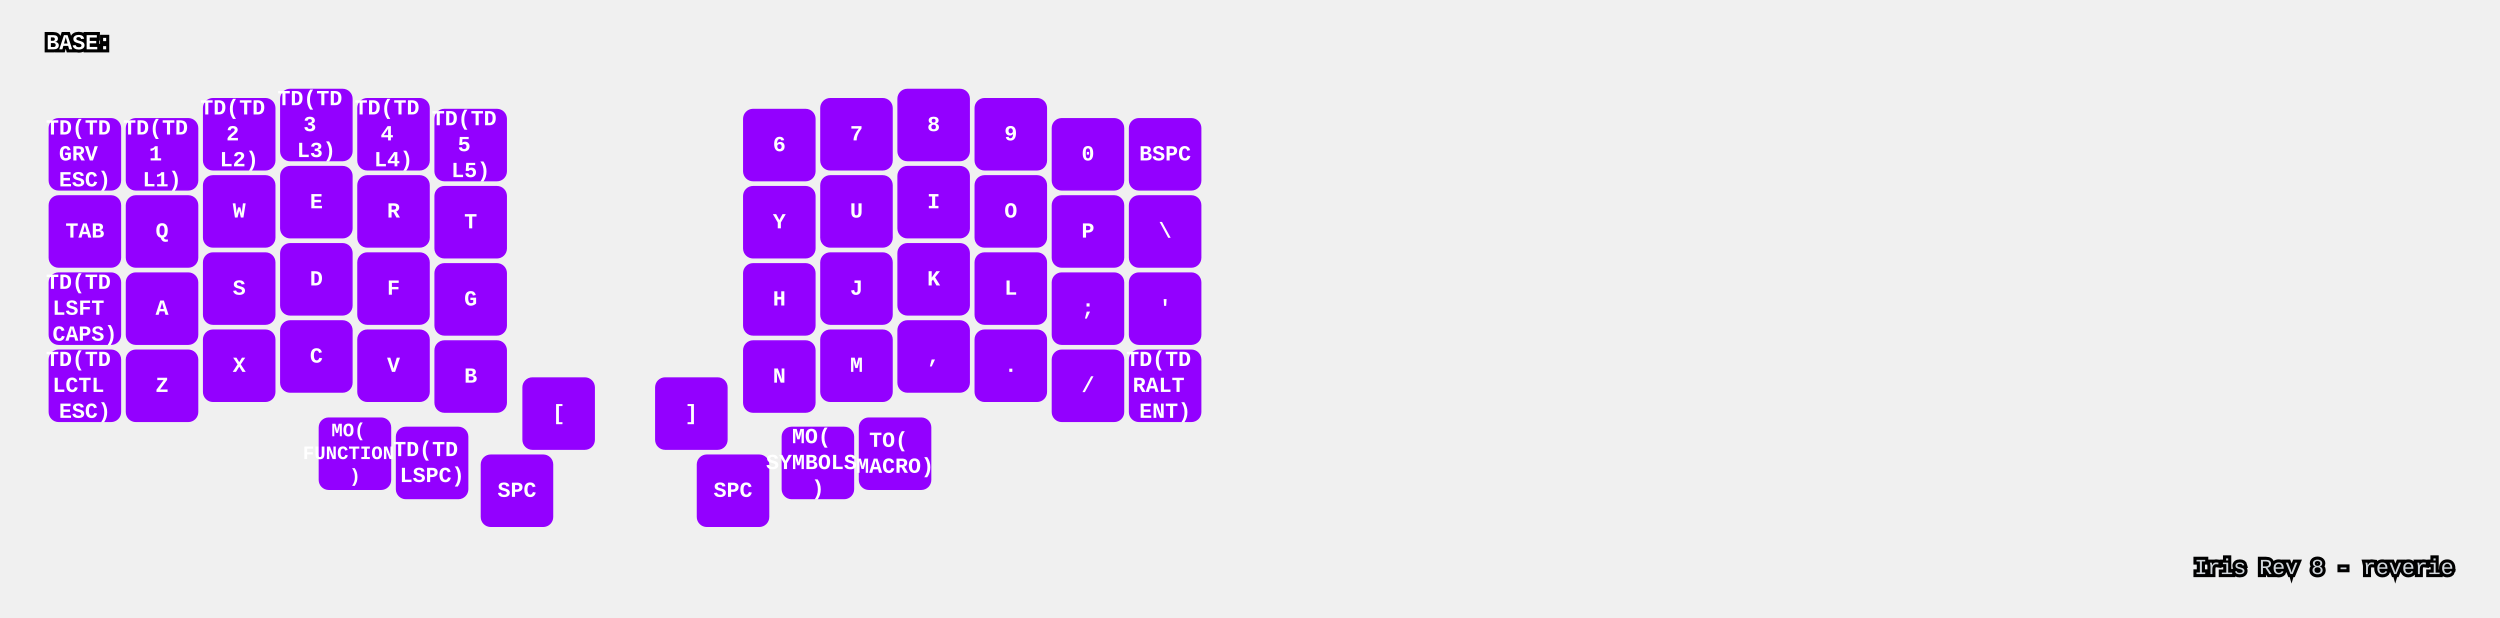
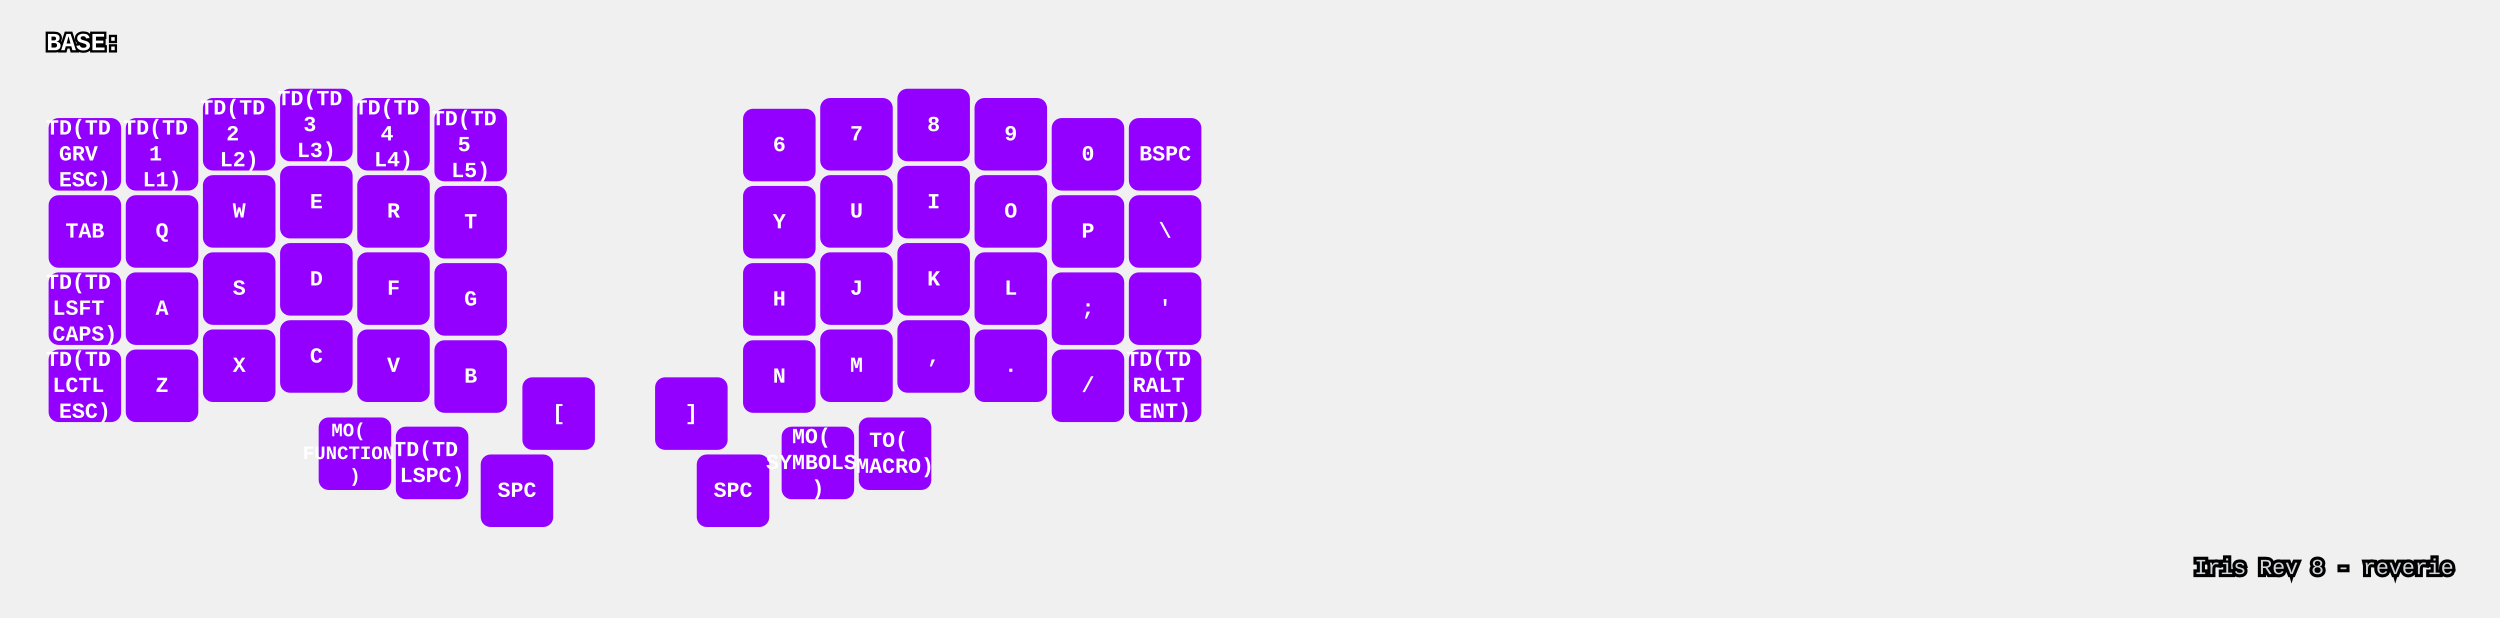
<svg xmlns="http://www.w3.org/2000/svg" width="1620" height="400" viewBox="0 0 1620 400" class="keymap">
  <style>/* inherit to force styles through use tags */
svg path {
    fill: inherit;
}

/* font and background color specifications */
svg.keymap {
    font-family: SFMono-Regular,Consolas,Liberation Mono,Menlo,monospace;
    font-size: 14px;
    font-kerning: normal;
    text-rendering: optimizeLegibility;
    fill: #24292e;
}

/* default key styling */
rect.key {
    fill: #f6f8fa;
}

rect.key, rect.combo {
    stroke: #c9cccf;
    stroke-width: 1;
}

/* default key side styling, only used is draw_key_sides is set */
rect.side {
    filter: brightness(90%);
}

/* color accent for combo boxes */
rect.combo, rect.combo-separate {
    fill: #cdf;
}

/* color accent for held keys */
rect.held, rect.combo.held {
    fill: #fdd;
}

/* color accent for ghost (optional) keys */
rect.ghost, rect.combo.ghost {
    stroke-dasharray: 4, 4;
    stroke-width: 2;
}

text {
    text-anchor: middle;
    dominant-baseline: middle;
}

/* styling for layer labels */
text.label {
    font-weight: bold;
    text-anchor: start;
    stroke: white;
    stroke-width: 4;
    paint-order: stroke;
}

/* styling for optional footer */
text.footer {
    text-anchor: end;
    dominant-baseline: auto;
    stroke: white;
    stroke-width: 4;
    paint-order: stroke;
}

/* styling for combo tap, and key non-tap label text */
text.combo, text.hold, text.shifted, text.left, text.right {
    font-size: 11px;
}

text.hold {
    text-anchor: middle;
    dominant-baseline: auto;
}

text.shifted {
    text-anchor: middle;
    dominant-baseline: hanging;
}

text.left {
    text-anchor: start;
}

text.right {
    text-anchor: end;
}

text.layer-activator {
    text-decoration: underline;
}

/* styling for hold/shifted label text in combo box */
text.combo.hold, text.combo.shifted, text.combo.left, text.combo.right {
    font-size: 8px;
}

/* lighter symbol for transparent keys */
text.trans {
    fill: #7b7e81;
}

/* styling for combo dendrons */
path.combo {
    stroke-width: 1;
    stroke: gray;
    fill: none;
}

/* Start Tabler Icons Cleanup */
/* cannot use height/width with glyphs */
.icon-tabler &gt; path {
    fill: inherit;
    stroke: inherit;
    stroke-width: 2;
}
/* hide tabler's default box */
.icon-tabler &gt; path[stroke="none"][fill="none"] {
    visibility: hidden;
}
/* End Tabler Icons Cleanup */

svg.keymap { fill: #d1d6db; }
rect.key { fill: #3f4750; }
rect.key, rect.combo { stroke: #60666c; }
rect.combo, rect.combo-separate { fill: #1f3d7a; }
rect.held, rect.combo.held { fill: #854747; }
text.label, text.footer { stroke: black; }
text.trans { fill: #7e8184; }
path.combo { stroke: #7f7f7f; }

svg.keymap g.layer-BASE rect.key { fill: #9300ff !important; stroke: #9300ff !important; } /* Star Platinum Purple */ 
svg.keymap g.layer-FUNCTION rect.key { fill: #0fee00 !important; stroke: #0fee00 !important; }  /* Squeeze Toy Alien */ 
svg.keymap g.layer-NUMBERS rect.key { fill: #2000ff !important; stroke: #2000ff !important; }  /* Blue Pencil */ 
svg.keymap g.layer-SYMBOLS rect.key { fill: #ff0000 !important; stroke: #ff0000 !important; } /* Red */ 
svg.keymap g.layer-SYSTEM rect.key { fill: #f6ff00 !important; stroke: #f6ff00 !important; } /* Busy Bee */
svg.keymap g.layer-GAMING rect.key { fill: #00fff4 !important; stroke: #00fff4 !important; } /* Turquoise Blue */ 
svg.keymap g.layer-MACRO rect.key { fill: #ff008e !important; stroke: #ff008e !important; } /* Pink Panther */

/* Make transparent keys have reduced opacity */
rect.ghost { 
  fill: #666666 !important; 
  opacity: 0.3 !important; 
}

/* Better contrast for text on colored backgrounds */
/* Add new layers here: svg.keymap g.layer-NEWLAYER text { fill: #000000; } */
- svg.keymap g.layer-BASE text,
- svg.keymap g.layer-NUMBERS text {
+ 
+ /* Layer title styling - GitHub-friendly colors */
+ text.label {
+   fill: #ffffff !important;
+   font-weight: bold !important;
+   font-size: 16px !important;
+   font-family: Arial, sans-serif !important;
+   stroke: #000000 !important;
+   stroke-width: 3px !important;
+   paint-order: stroke !important;
+ }
+ 
+ /* Key text styling by layer (excluding labels) */
+ svg.keymap g.layer-BASE text:not(.label),
+ svg.keymap g.layer-NUMBERS text:not(.label) {
  fill: #ffffff !important;
  font-weight: bold !important;
  font-size: 14px !important;
}
- svg.keymap g.layer-FUNCTION text,
- svg.keymap g.layer-SYMBOLS text,
- svg.keymap g.layer-SYSTEM text,
- svg.keymap g.layer-GAMING text,
- svg.keymap g.layer-MACRO text {
+ svg.keymap g.layer-FUNCTION text:not(.label),
+ svg.keymap g.layer-SYMBOLS text:not(.label),
+ svg.keymap g.layer-SYSTEM text:not(.label),
+ svg.keymap g.layer-GAMING text:not(.label),
+ svg.keymap g.layer-MACRO text:not(.label) {
  fill: #000000 !important;
  font-weight: bold !important;
  font-size: 14px !important;
}

/* Held/accent keys */
rect.held { 
  fill: #ff6b6b !important; 
  opacity: 0.8 !important; 
}

/* Combo styling */
rect.combo { 
  fill: #4ecdc4 !important; 
  opacity: 0.7 !important; 
}
</style>
  <g transform="translate(30, 0)" class="layer-BASE">
    <text x="0" y="28" class="label" id="BASE">BASE:</text>
    <g transform="translate(0, 56)">
      <g transform="translate(25, 44)" class="key keypos-0">
        <rect rx="6" ry="6" x="-23" y="-23" width="46" height="46" class="key" />
        <text x="0" y="0" class="key tap">
          <tspan x="0" dy="-1.2em">TD(TD</tspan>
          <tspan x="0" dy="1.2em">GRV</tspan>
          <tspan x="0" dy="1.2em">ESC)</tspan>
        </text>
      </g>
      <g transform="translate(75, 44)" class="key keypos-1">
        <rect rx="6" ry="6" x="-23" y="-23" width="46" height="46" class="key" />
        <text x="0" y="0" class="key tap">
          <tspan x="0" dy="-1.2em">TD(TD</tspan>
          <tspan x="0" dy="1.2em">1</tspan>
          <tspan x="0" dy="1.2em">L1)</tspan>
        </text>
      </g>
      <g transform="translate(125, 31)" class="key keypos-2">
        <rect rx="6" ry="6" x="-23" y="-23" width="46" height="46" class="key" />
        <text x="0" y="0" class="key tap">
          <tspan x="0" dy="-1.2em">TD(TD</tspan>
          <tspan x="0" dy="1.2em">2</tspan>
          <tspan x="0" dy="1.2em">L2)</tspan>
        </text>
      </g>
      <g transform="translate(175, 25)" class="key keypos-3">
        <rect rx="6" ry="6" x="-23" y="-23" width="46" height="46" class="key" />
        <text x="0" y="0" class="key tap">
          <tspan x="0" dy="-1.2em">TD(TD</tspan>
          <tspan x="0" dy="1.2em">3</tspan>
          <tspan x="0" dy="1.2em">L3)</tspan>
        </text>
      </g>
      <g transform="translate(225, 31)" class="key keypos-4">
        <rect rx="6" ry="6" x="-23" y="-23" width="46" height="46" class="key" />
        <text x="0" y="0" class="key tap">
          <tspan x="0" dy="-1.2em">TD(TD</tspan>
          <tspan x="0" dy="1.2em">4</tspan>
          <tspan x="0" dy="1.2em">L4)</tspan>
        </text>
      </g>
      <g transform="translate(275, 38)" class="key keypos-5">
        <rect rx="6" ry="6" x="-23" y="-23" width="46" height="46" class="key" />
        <text x="0" y="0" class="key tap">
          <tspan x="0" dy="-1.2em">TD(TD</tspan>
          <tspan x="0" dy="1.2em">5</tspan>
          <tspan x="0" dy="1.2em">L5)</tspan>
        </text>
      </g>
      <g transform="translate(475, 38)" class="key keypos-6">
        <rect rx="6" ry="6" x="-23" y="-23" width="46" height="46" class="key" />
        <text x="0" y="0" class="key tap">6</text>
      </g>
      <g transform="translate(525, 31)" class="key keypos-7">
        <rect rx="6" ry="6" x="-23" y="-23" width="46" height="46" class="key" />
        <text x="0" y="0" class="key tap">7</text>
      </g>
      <g transform="translate(575, 25)" class="key keypos-8">
        <rect rx="6" ry="6" x="-23" y="-23" width="46" height="46" class="key" />
        <text x="0" y="0" class="key tap">8</text>
      </g>
      <g transform="translate(625, 31)" class="key keypos-9">
        <rect rx="6" ry="6" x="-23" y="-23" width="46" height="46" class="key" />
        <text x="0" y="0" class="key tap">9</text>
      </g>
      <g transform="translate(675, 44)" class="key keypos-10">
        <rect rx="6" ry="6" x="-23" y="-23" width="46" height="46" class="key" />
        <text x="0" y="0" class="key tap">0</text>
      </g>
      <g transform="translate(725, 44)" class="key keypos-11">
        <rect rx="6" ry="6" x="-23" y="-23" width="46" height="46" class="key" />
        <text x="0" y="0" class="key tap">BSPC</text>
      </g>
      <g transform="translate(25, 94)" class="key keypos-12">
        <rect rx="6" ry="6" x="-23" y="-23" width="46" height="46" class="key" />
        <text x="0" y="0" class="key tap">TAB</text>
      </g>
      <g transform="translate(75, 94)" class="key keypos-13">
        <rect rx="6" ry="6" x="-23" y="-23" width="46" height="46" class="key" />
        <text x="0" y="0" class="key tap">Q</text>
      </g>
      <g transform="translate(125, 81)" class="key keypos-14">
        <rect rx="6" ry="6" x="-23" y="-23" width="46" height="46" class="key" />
        <text x="0" y="0" class="key tap">W</text>
      </g>
      <g transform="translate(175, 75)" class="key keypos-15">
        <rect rx="6" ry="6" x="-23" y="-23" width="46" height="46" class="key" />
        <text x="0" y="0" class="key tap">E</text>
      </g>
      <g transform="translate(225, 81)" class="key keypos-16">
        <rect rx="6" ry="6" x="-23" y="-23" width="46" height="46" class="key" />
        <text x="0" y="0" class="key tap">R</text>
      </g>
      <g transform="translate(275, 88)" class="key keypos-17">
        <rect rx="6" ry="6" x="-23" y="-23" width="46" height="46" class="key" />
        <text x="0" y="0" class="key tap">T</text>
      </g>
      <g transform="translate(475, 88)" class="key keypos-18">
        <rect rx="6" ry="6" x="-23" y="-23" width="46" height="46" class="key" />
        <text x="0" y="0" class="key tap">Y</text>
      </g>
      <g transform="translate(525, 81)" class="key keypos-19">
        <rect rx="6" ry="6" x="-23" y="-23" width="46" height="46" class="key" />
        <text x="0" y="0" class="key tap">U</text>
      </g>
      <g transform="translate(575, 75)" class="key keypos-20">
        <rect rx="6" ry="6" x="-23" y="-23" width="46" height="46" class="key" />
        <text x="0" y="0" class="key tap">I</text>
      </g>
      <g transform="translate(625, 81)" class="key keypos-21">
        <rect rx="6" ry="6" x="-23" y="-23" width="46" height="46" class="key" />
        <text x="0" y="0" class="key tap">O</text>
      </g>
      <g transform="translate(675, 94)" class="key keypos-22">
        <rect rx="6" ry="6" x="-23" y="-23" width="46" height="46" class="key" />
        <text x="0" y="0" class="key tap">P</text>
      </g>
      <g transform="translate(725, 94)" class="key keypos-23">
        <rect rx="6" ry="6" x="-23" y="-23" width="46" height="46" class="key" />
        <text x="0" y="0" class="key tap">\</text>
      </g>
      <g transform="translate(25, 144)" class="key keypos-24">
        <rect rx="6" ry="6" x="-23" y="-23" width="46" height="46" class="key" />
        <text x="0" y="0" class="key tap">
          <tspan x="0" dy="-1.2em">TD(TD</tspan>
          <tspan x="0" dy="1.2em">LSFT</tspan>
          <tspan x="0" dy="1.2em">CAPS)</tspan>
        </text>
      </g>
      <g transform="translate(75, 144)" class="key keypos-25">
        <rect rx="6" ry="6" x="-23" y="-23" width="46" height="46" class="key" />
        <text x="0" y="0" class="key tap">A</text>
      </g>
      <g transform="translate(125, 131)" class="key keypos-26">
        <rect rx="6" ry="6" x="-23" y="-23" width="46" height="46" class="key" />
        <text x="0" y="0" class="key tap">S</text>
      </g>
      <g transform="translate(175, 125)" class="key keypos-27">
        <rect rx="6" ry="6" x="-23" y="-23" width="46" height="46" class="key" />
        <text x="0" y="0" class="key tap">D</text>
      </g>
      <g transform="translate(225, 131)" class="key keypos-28">
        <rect rx="6" ry="6" x="-23" y="-23" width="46" height="46" class="key" />
        <text x="0" y="0" class="key tap">F</text>
      </g>
      <g transform="translate(275, 138)" class="key keypos-29">
        <rect rx="6" ry="6" x="-23" y="-23" width="46" height="46" class="key" />
        <text x="0" y="0" class="key tap">G</text>
      </g>
      <g transform="translate(475, 138)" class="key keypos-30">
        <rect rx="6" ry="6" x="-23" y="-23" width="46" height="46" class="key" />
        <text x="0" y="0" class="key tap">H</text>
      </g>
      <g transform="translate(525, 131)" class="key keypos-31">
        <rect rx="6" ry="6" x="-23" y="-23" width="46" height="46" class="key" />
        <text x="0" y="0" class="key tap">J</text>
      </g>
      <g transform="translate(575, 125)" class="key keypos-32">
        <rect rx="6" ry="6" x="-23" y="-23" width="46" height="46" class="key" />
        <text x="0" y="0" class="key tap">K</text>
      </g>
      <g transform="translate(625, 131)" class="key keypos-33">
        <rect rx="6" ry="6" x="-23" y="-23" width="46" height="46" class="key" />
        <text x="0" y="0" class="key tap">L</text>
      </g>
      <g transform="translate(675, 144)" class="key keypos-34">
        <rect rx="6" ry="6" x="-23" y="-23" width="46" height="46" class="key" />
        <text x="0" y="0" class="key tap">;</text>
      </g>
      <g transform="translate(725, 144)" class="key keypos-35">
        <rect rx="6" ry="6" x="-23" y="-23" width="46" height="46" class="key" />
        <text x="0" y="0" class="key tap">'</text>
      </g>
      <g transform="translate(25, 194)" class="key keypos-36">
        <rect rx="6" ry="6" x="-23" y="-23" width="46" height="46" class="key" />
        <text x="0" y="0" class="key tap">
          <tspan x="0" dy="-1.2em">TD(TD</tspan>
          <tspan x="0" dy="1.2em">LCTL</tspan>
          <tspan x="0" dy="1.2em">ESC)</tspan>
        </text>
      </g>
      <g transform="translate(75, 194)" class="key keypos-37">
        <rect rx="6" ry="6" x="-23" y="-23" width="46" height="46" class="key" />
        <text x="0" y="0" class="key tap">Z</text>
      </g>
      <g transform="translate(125, 181)" class="key keypos-38">
        <rect rx="6" ry="6" x="-23" y="-23" width="46" height="46" class="key" />
        <text x="0" y="0" class="key tap">X</text>
      </g>
      <g transform="translate(175, 175)" class="key keypos-39">
        <rect rx="6" ry="6" x="-23" y="-23" width="46" height="46" class="key" />
        <text x="0" y="0" class="key tap">C</text>
      </g>
      <g transform="translate(225, 181)" class="key keypos-40">
        <rect rx="6" ry="6" x="-23" y="-23" width="46" height="46" class="key" />
        <text x="0" y="0" class="key tap">V</text>
      </g>
      <g transform="translate(275, 188)" class="key keypos-41">
        <rect rx="6" ry="6" x="-23" y="-23" width="46" height="46" class="key" />
        <text x="0" y="0" class="key tap">B</text>
      </g>
      <g transform="translate(332, 212)" class="key keypos-42">
        <rect rx="6" ry="6" x="-23" y="-23" width="46" height="46" class="key" />
        <text x="0" y="0" class="key tap">[</text>
      </g>
      <g transform="translate(418, 212)" class="key keypos-43">
        <rect rx="6" ry="6" x="-23" y="-23" width="46" height="46" class="key" />
        <text x="0" y="0" class="key tap">]</text>
      </g>
      <g transform="translate(475, 188)" class="key keypos-44">
        <rect rx="6" ry="6" x="-23" y="-23" width="46" height="46" class="key" />
        <text x="0" y="0" class="key tap">N</text>
      </g>
      <g transform="translate(525, 181)" class="key keypos-45">
        <rect rx="6" ry="6" x="-23" y="-23" width="46" height="46" class="key" />
        <text x="0" y="0" class="key tap">M</text>
      </g>
      <g transform="translate(575, 175)" class="key keypos-46">
        <rect rx="6" ry="6" x="-23" y="-23" width="46" height="46" class="key" />
        <text x="0" y="0" class="key tap">,</text>
      </g>
      <g transform="translate(625, 181)" class="key keypos-47">
        <rect rx="6" ry="6" x="-23" y="-23" width="46" height="46" class="key" />
        <text x="0" y="0" class="key tap">.</text>
      </g>
      <g transform="translate(675, 194)" class="key keypos-48">
        <rect rx="6" ry="6" x="-23" y="-23" width="46" height="46" class="key" />
        <text x="0" y="0" class="key tap">/</text>
      </g>
      <g transform="translate(725, 194)" class="key keypos-49">
        <rect rx="6" ry="6" x="-23" y="-23" width="46" height="46" class="key" />
        <text x="0" y="0" class="key tap">
          <tspan x="0" dy="-1.2em">TD(TD</tspan>
          <tspan x="0" dy="1.2em">RALT</tspan>
          <tspan x="0" dy="1.2em">ENT)</tspan>
        </text>
      </g>
      <g transform="translate(200, 238)" class="key keypos-50">
        <rect rx="6" ry="6" x="-23" y="-23" width="46" height="46" class="key" />
        <text x="0" y="0" class="key tap">
          <tspan x="0" dy="-1.2em" style="font-size: 88%">MO(</tspan>
          <tspan x="0" dy="1.2em" style="font-size: 88%">FUNCTION</tspan>
          <tspan x="0" dy="1.2em" style="font-size: 88%">)</tspan>
        </text>
      </g>
      <g transform="translate(250, 244)" class="key keypos-51">
        <rect rx="6" ry="6" x="-23" y="-23" width="46" height="46" class="key" />
        <text x="0" y="0" class="key tap">
          <tspan x="0" dy="-0.6em">TD(TD</tspan>
          <tspan x="0" dy="1.2em">LSPC)</tspan>
        </text>
      </g>
      <g transform="translate(305, 262)" class="key keypos-52">
        <rect rx="6" ry="6" x="-23" y="-23" width="46" height="46" class="key" />
        <text x="0" y="0" class="key tap">SPC</text>
      </g>
      <g transform="translate(445, 262)" class="key keypos-53">
        <rect rx="6" ry="6" x="-23" y="-23" width="46" height="46" class="key" />
        <text x="0" y="0" class="key tap">SPC</text>
      </g>
      <g transform="translate(500, 244)" class="key keypos-54">
        <rect rx="6" ry="6" x="-23" y="-23" width="46" height="46" class="key" />
        <text x="0" y="0" class="key tap">
          <tspan x="0" dy="-1.2em">MO(</tspan>
          <tspan x="0" dy="1.2em">SYMBOLS</tspan>
          <tspan x="0" dy="1.2em">)</tspan>
        </text>
      </g>
      <g transform="translate(550, 238)" class="key keypos-55">
        <rect rx="6" ry="6" x="-23" y="-23" width="46" height="46" class="key" />
        <text x="0" y="0" class="key tap">
          <tspan x="0" dy="-0.6em">TO(</tspan>
          <tspan x="0" dy="1.2em">MACRO)</tspan>
        </text>
      </g>
    </g>
  </g>
  <text x="1590.0" y="372.0" class="footer">Iris Rev 8 - reverie</text>
</svg>
